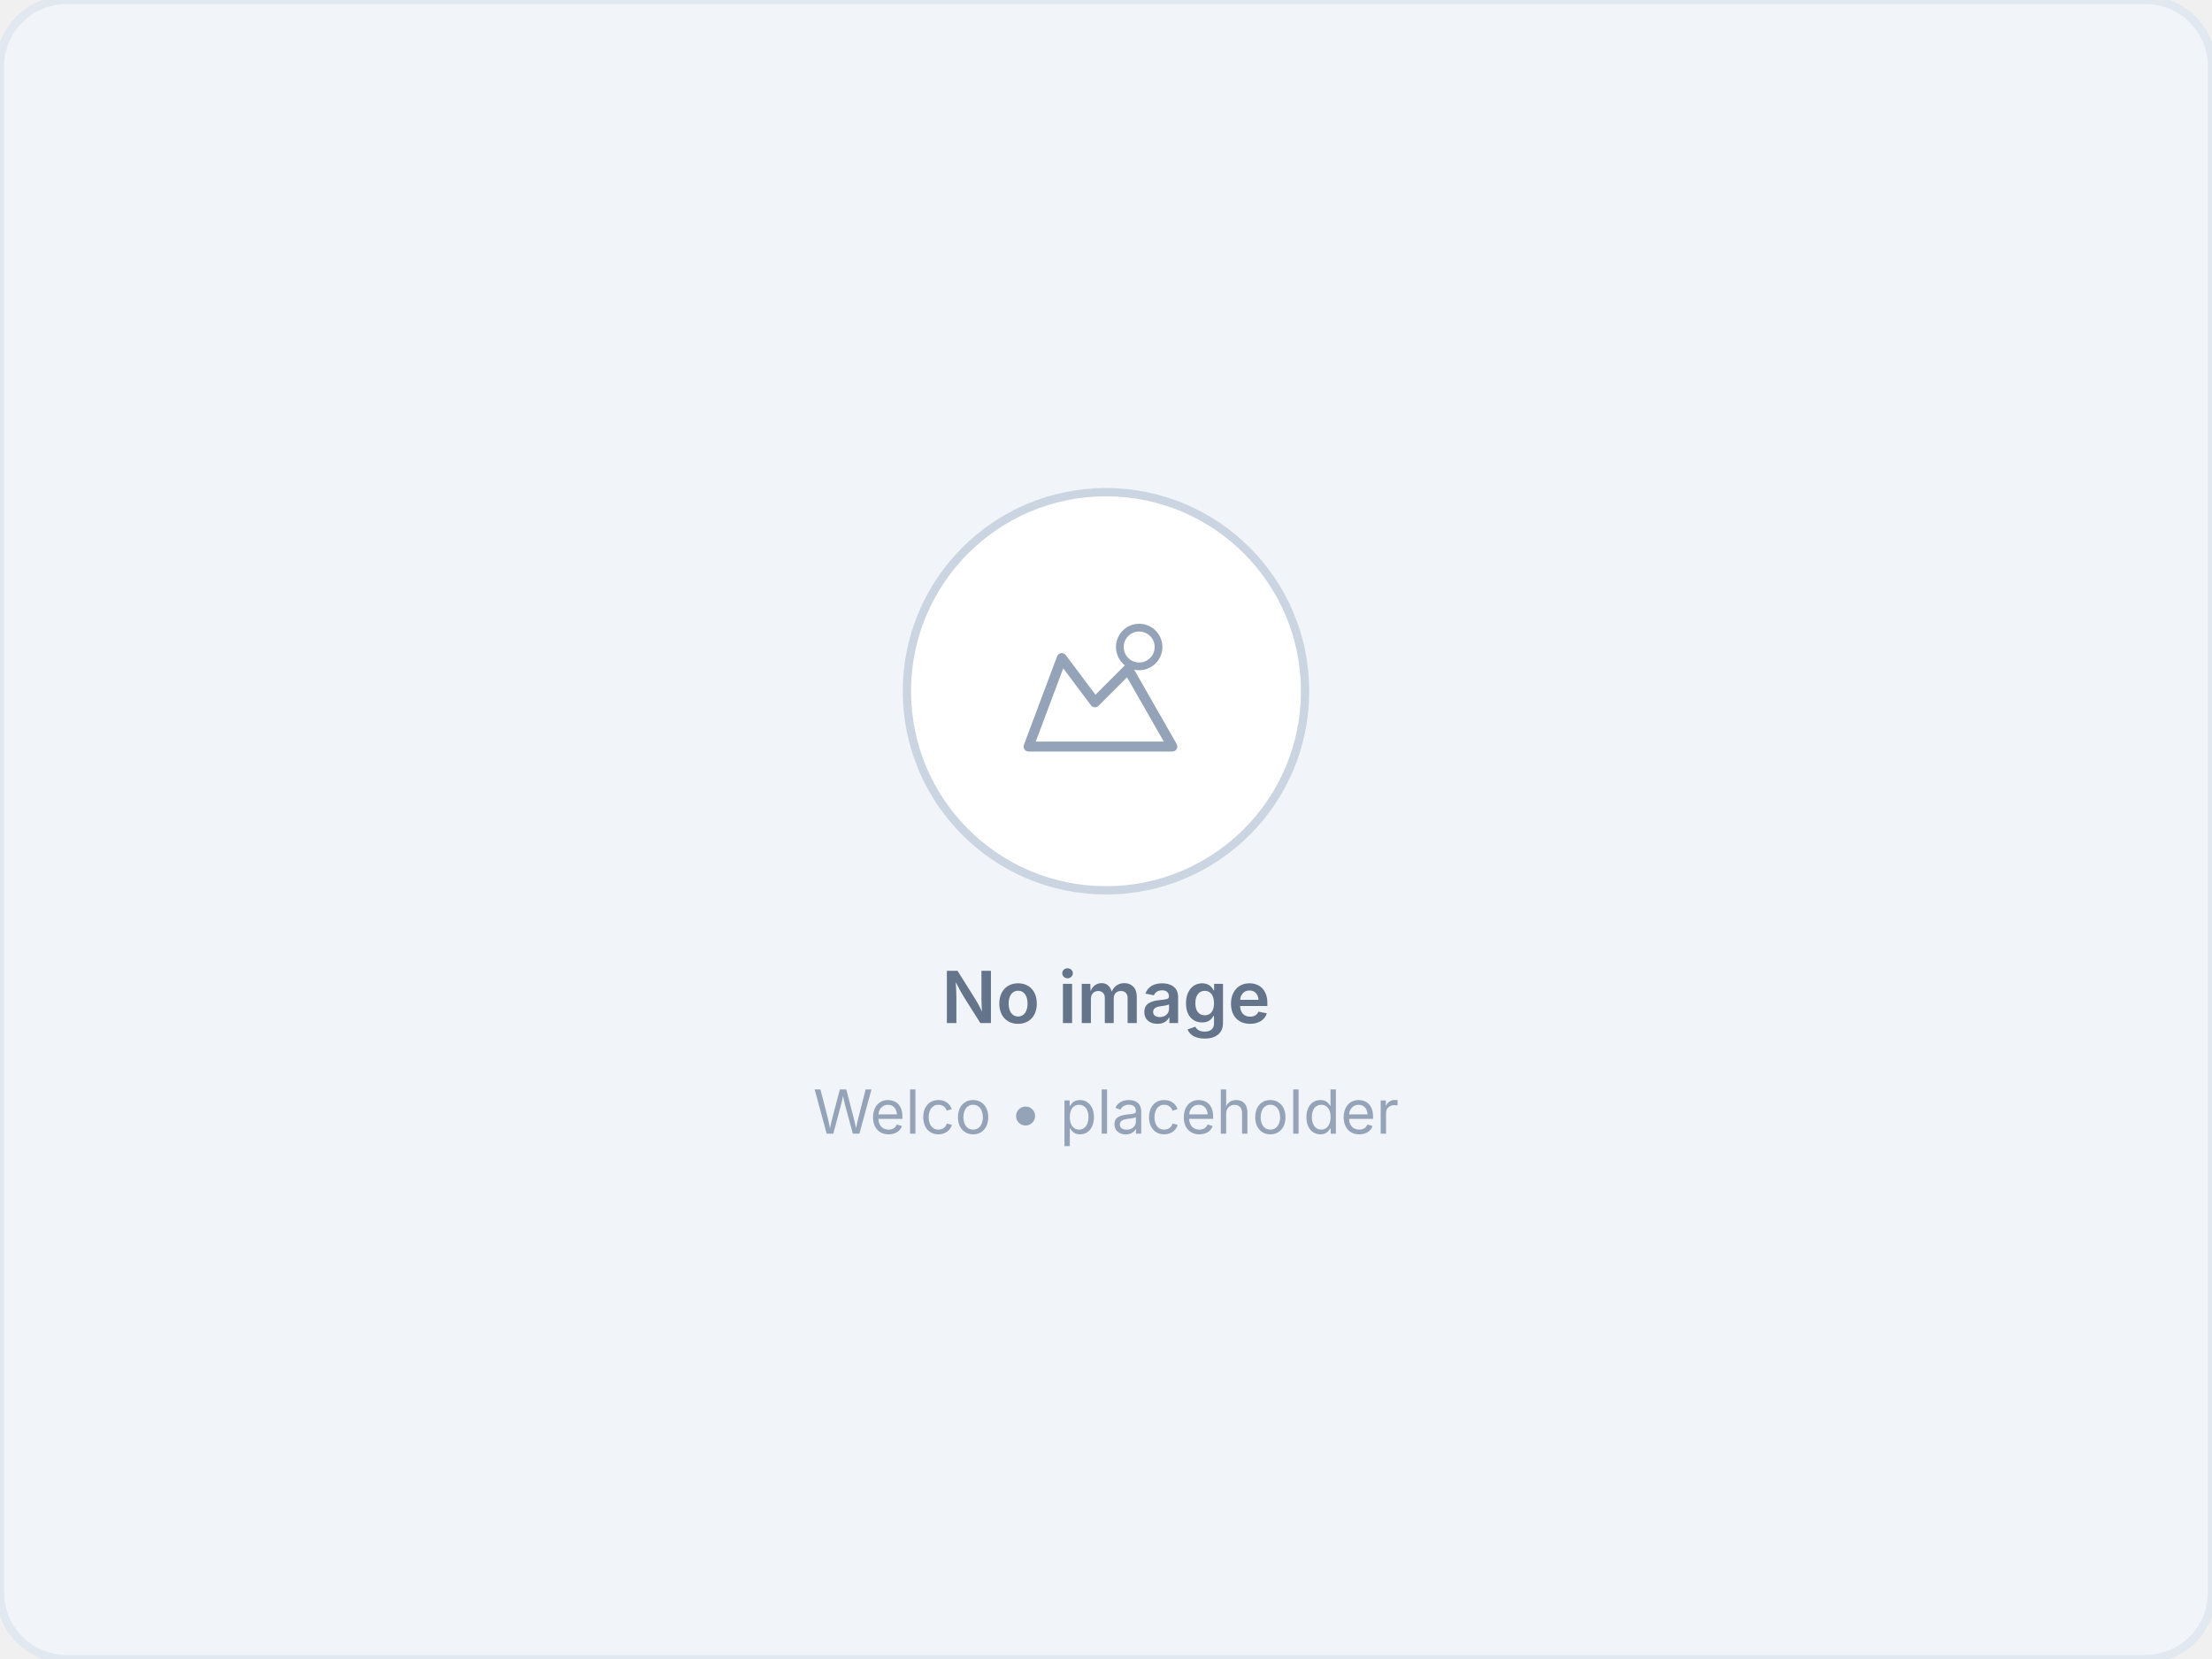
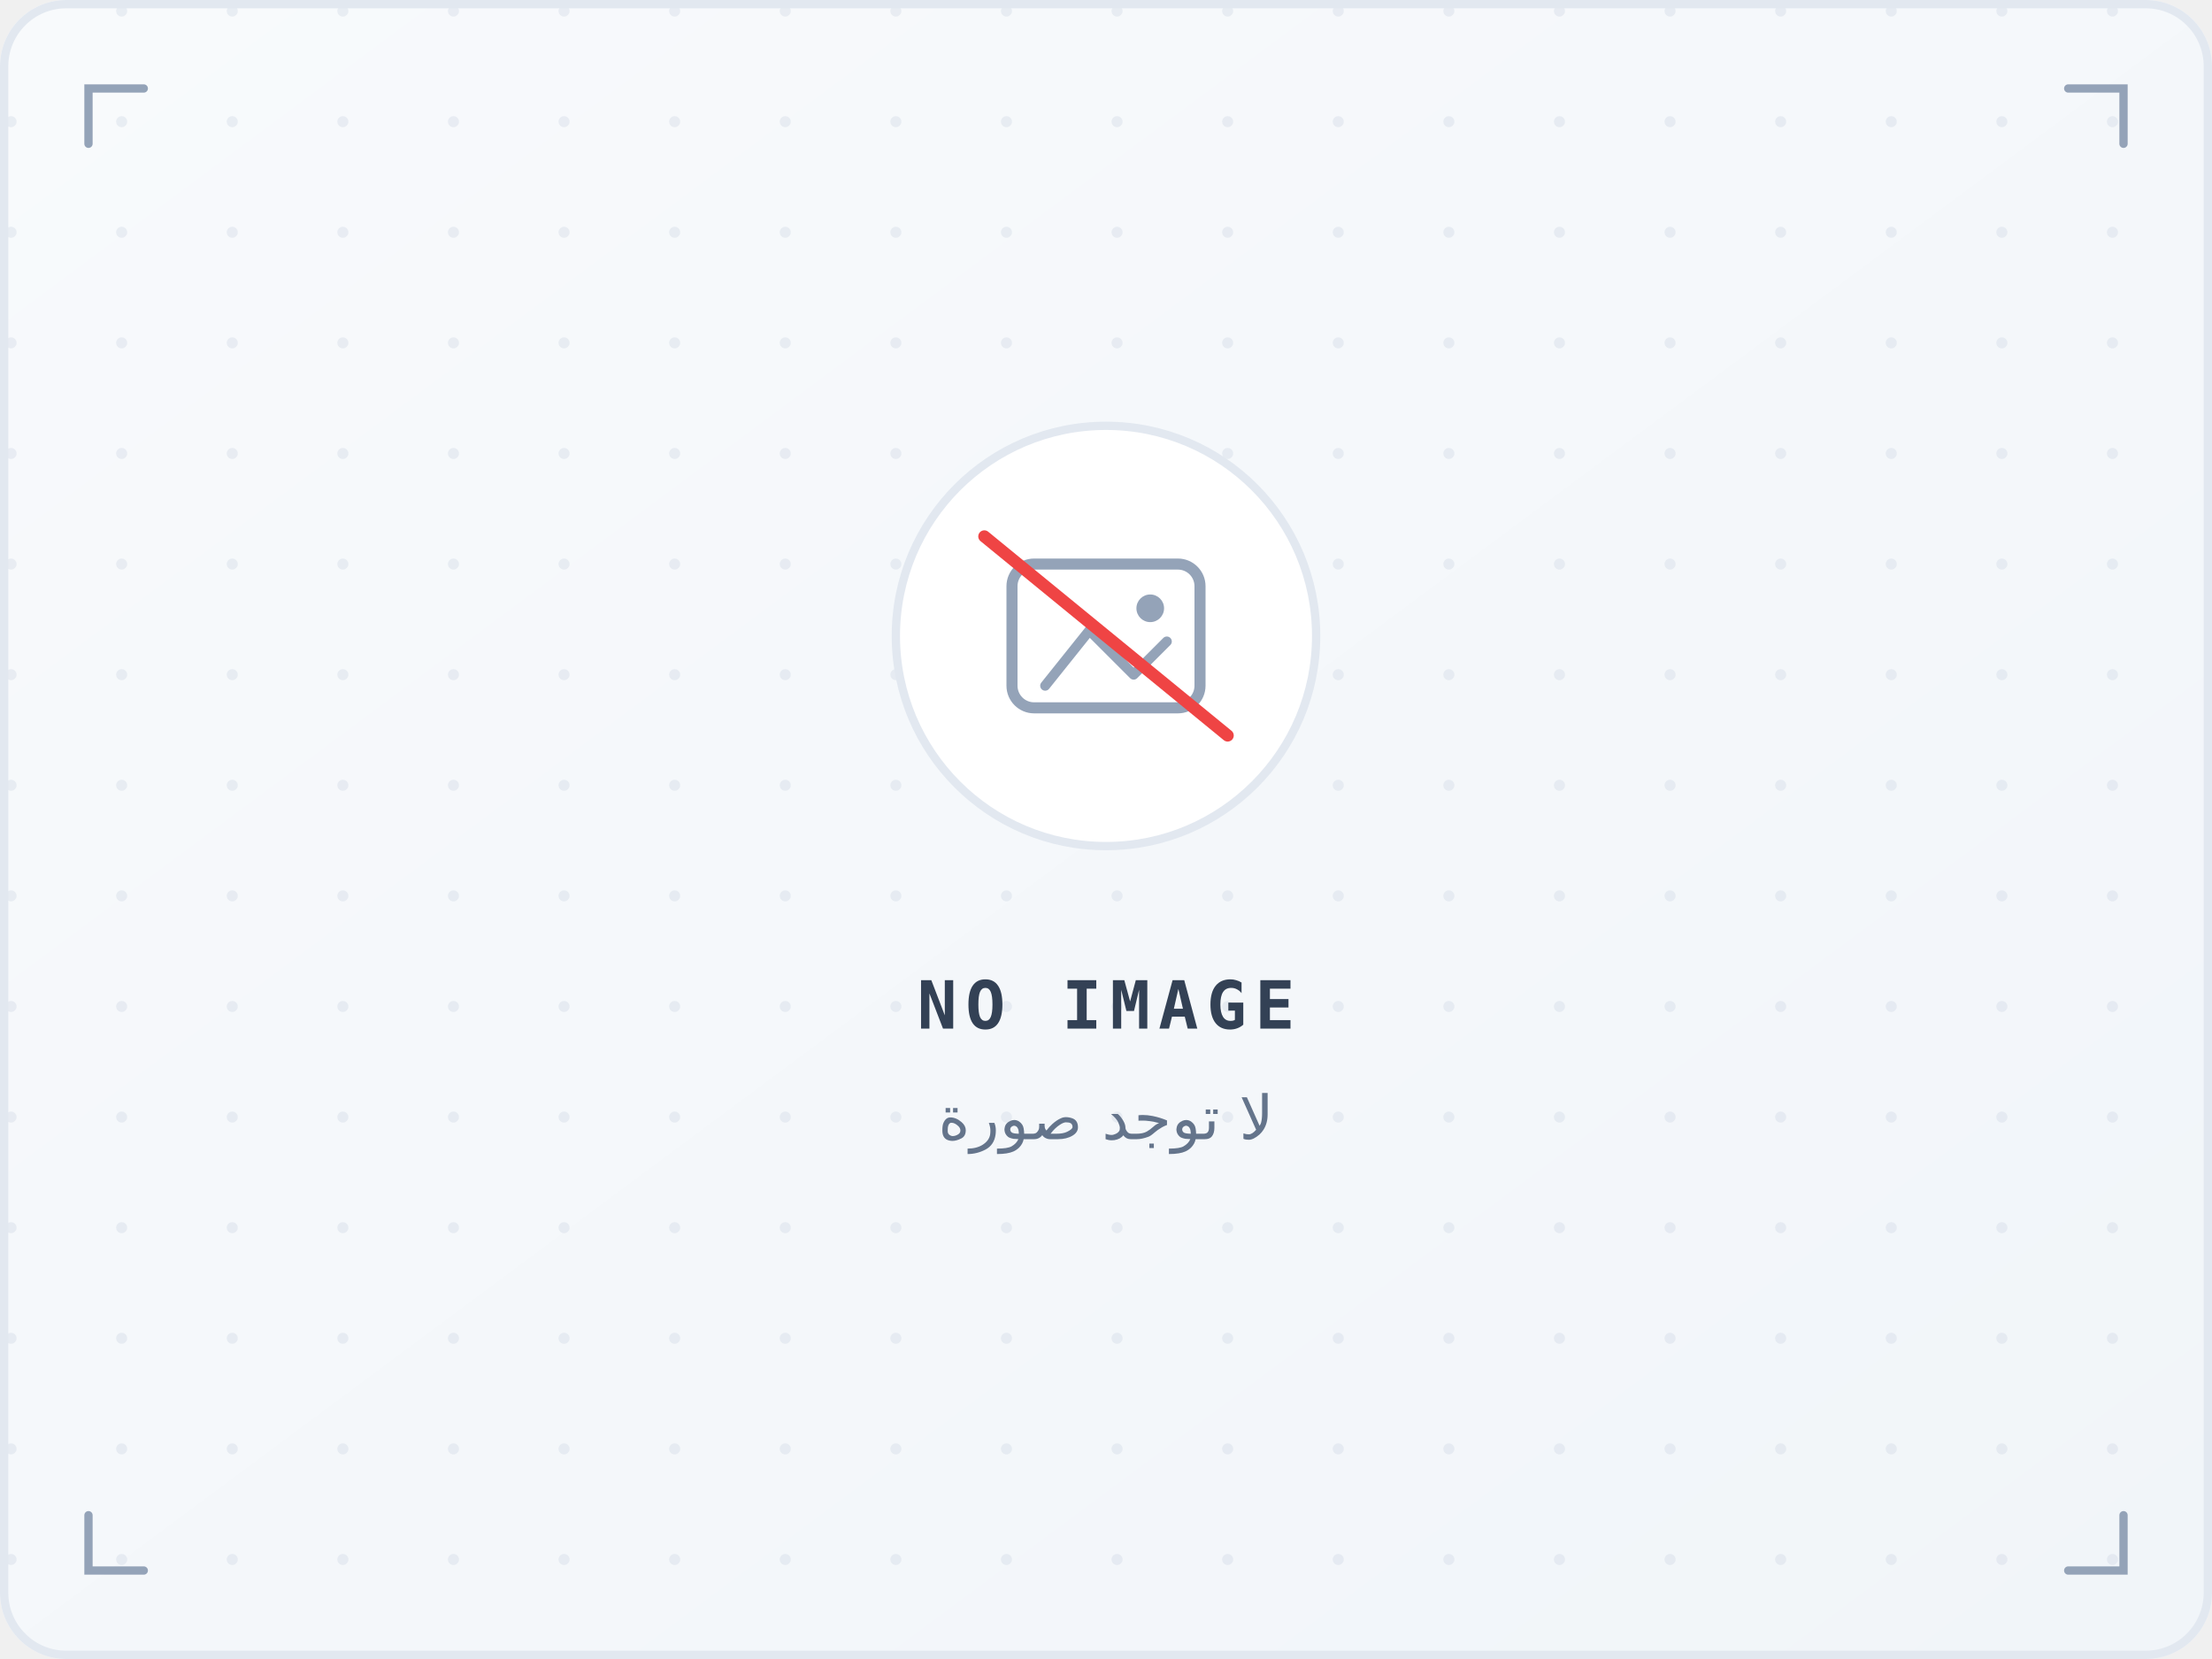
- <svg xmlns="http://www.w3.org/2000/svg" width="400" height="300" viewBox="0 0 400 300">
-   <rect width="400" height="300" rx="12" fill="#f1f5f9" stroke="#e2e8f0" stroke-width="1.5" />
-   <g transform="translate(200,125)" text-anchor="middle">
-     <circle cx="0" cy="0" r="36" fill="white" stroke="#cbd5e1" stroke-width="1.5" />
-     <path d="M -14 10 L -8 -6 L -2 2 L 4 -4 L 12 10 Z" fill="none" stroke="#94a3b8" stroke-width="1.8" stroke-linecap="round" stroke-linejoin="round" />
-     <circle cx="6" cy="-8" r="3.5" fill="white" stroke="#94a3b8" stroke-width="1.4" />
+ <svg xmlns="http://www.w3.org/2000/svg" width="400" height="300" viewBox="0 0 400 300" fill="none">
+   <defs>
+     <pattern id="grid" width="20" height="20" patternUnits="userSpaceOnUse">
+       <circle cx="2" cy="2" r="1" fill="#cbd5e1" opacity="0.35" />
+     </pattern>
+     <linearGradient id="bgGrad" x1="0%" y1="0%" x2="100%" y2="100%">
+       <stop offset="0%" stop-color="#f8fafc" />
+       <stop offset="100%" stop-color="#f1f5f9" />
+     </linearGradient>
+   </defs>
+   <rect width="400" height="300" rx="12" fill="url(#bgGrad)" />
+   <rect width="400" height="300" rx="12" fill="url(#grid)" />
+   <rect x="0.75" y="0.75" width="398.5" height="298.5" rx="11.25" stroke="#e2e8f0" stroke-width="1.5" />
+   <path d="M 16 26 V 16 H 26" stroke="#94a3b8" stroke-width="1.5" stroke-linecap="round" />
+   <path d="M 384 26 V 16 H 374" stroke="#94a3b8" stroke-width="1.5" stroke-linecap="round" />
+   <path d="M 16 274 V 284 H 26" stroke="#94a3b8" stroke-width="1.5" stroke-linecap="round" />
+   <path d="M 384 274 V 284 H 374" stroke="#94a3b8" stroke-width="1.5" stroke-linecap="round" />
+   <g transform="translate(200, 115)">
+     <circle cx="0" cy="0" r="38" fill="#ffffff" stroke="#e2e8f0" stroke-width="1.5" />
+     <rect x="-17" y="-13" width="34" height="26" rx="4" fill="none" stroke="#94a3b8" stroke-width="2" />
+     <path d="M -11 9 L -3 -1 L 5 7 L 11 1" fill="none" stroke="#94a3b8" stroke-width="1.8" stroke-linecap="round" stroke-linejoin="round" />
+     <circle cx="8" cy="-5" r="2.5" fill="#94a3b8" />
+     <line x1="-22" y1="-18" x2="22" y2="18" stroke="#ef4444" stroke-width="2.2" stroke-linecap="round" />
  </g>
-   <text x="200" y="185" text-anchor="middle" font-family="Inter, system-ui, sans-serif" font-size="13" font-weight="600" fill="#64748b">No image</text>
-   <text x="200" y="205" text-anchor="middle" font-family="Inter, system-ui, sans-serif" font-size="11" fill="#94a3b8">Welco • placeholder</text>
+   <text x="200" y="186" text-anchor="middle" font-family="ui-monospace, SFMono-Regular, Menlo, Monaco, Consolas, monospace" font-size="12" font-weight="700" letter-spacing="1.5" fill="#334155">NO IMAGE</text>
+   <text x="200" y="206" text-anchor="middle" font-family="-apple-system, BlinkMacSystemFont, 'Segoe UI', Roboto, sans-serif" font-size="11" font-weight="500" fill="#64748b">لا توجد صورة</text>
</svg>
